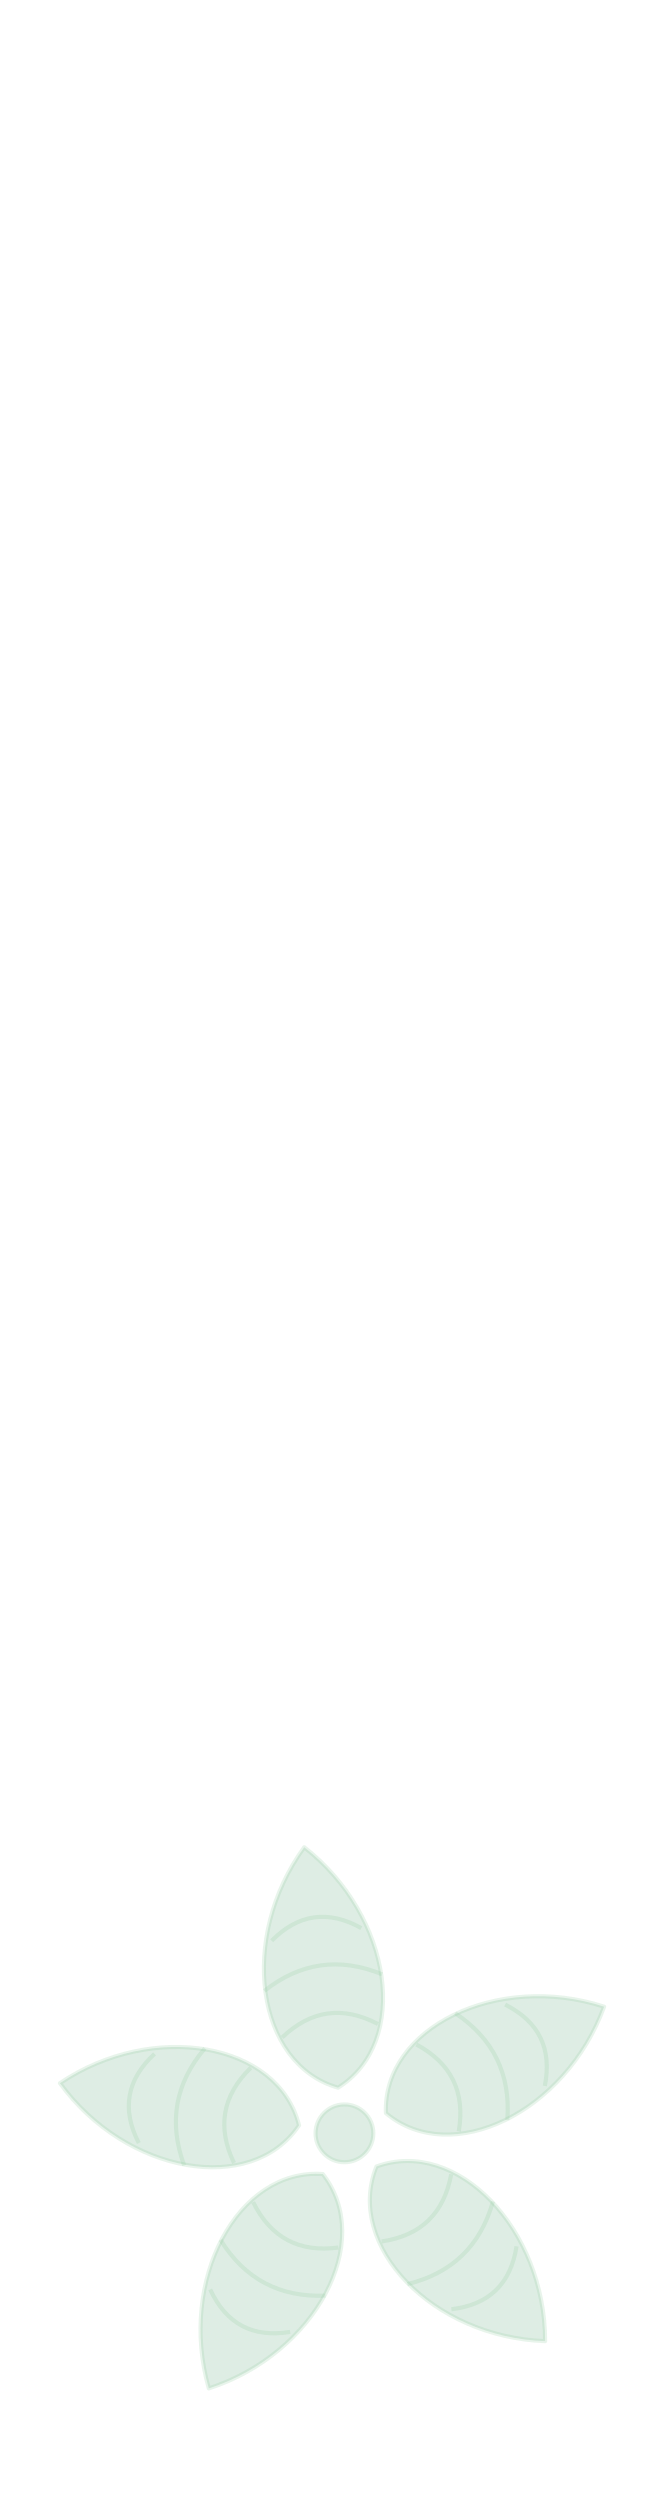
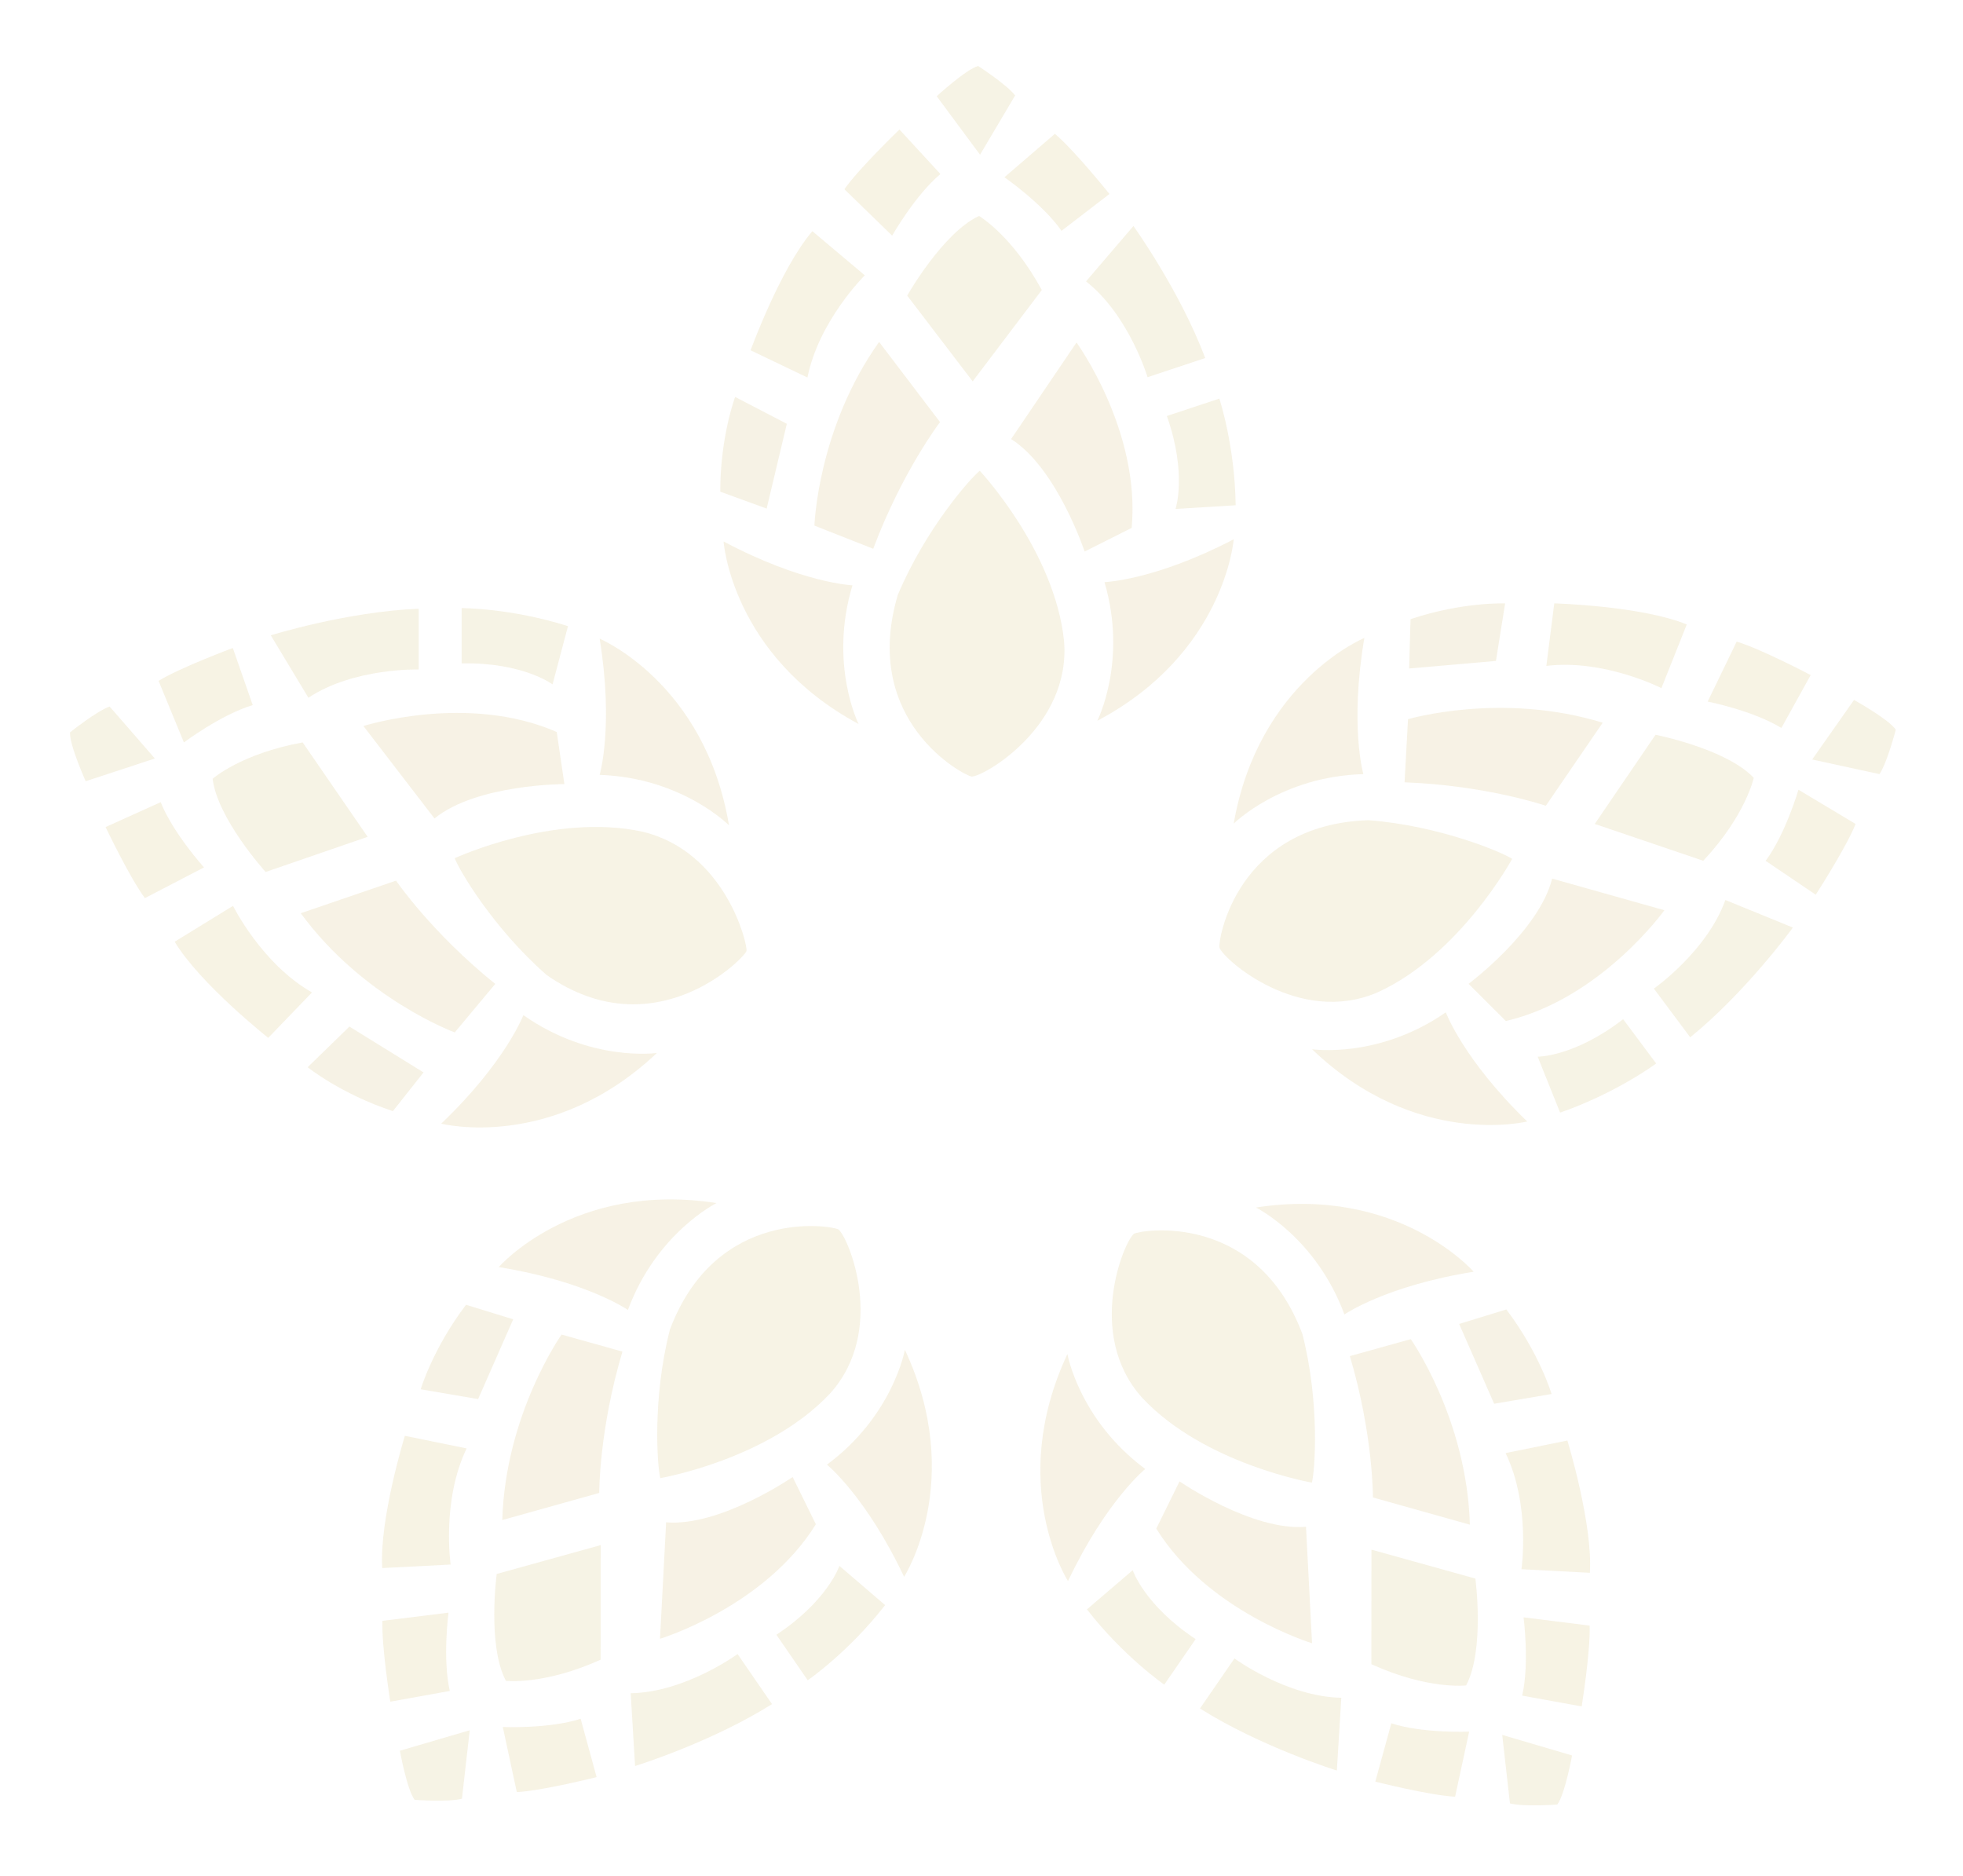
- <svg xmlns="http://www.w3.org/2000/svg" width="240" height="900" viewBox="0 0 240 900">
-   <g fill="rgba(46,140,84,0.16)" stroke="rgba(140,200,155,0.20)" stroke-width="1.5" stroke-linejoin="round">
-     <g transform="translate(124.0 768.0)">
-       <g transform="rotate(-8.0)">
-         <path d="M0 -16.6 C28.1 -29.1 28.1 -74.9 0 -104.0 C-28.1 -74.9 -28.1 -29.1 0 -16.6Z" />
-         <path fill="none" d="M-17.4 -37.3 Q0 -49.8 17.4 -37.3" />
-         <path fill="none" d="M-21.4 -54.8 Q0 -67.3 21.4 -54.8" />
-         <path fill="none" d="M-16.3 -72.3 Q0 -84.7 16.3 -72.3" />
-       </g>
-       <g transform="rotate(64.0)">
-         <path d="M0 -16.6 C28.1 -29.1 28.1 -74.9 0 -104.0 C-28.1 -74.9 -28.1 -29.1 0 -16.6Z" />
-         <path fill="none" d="M-17.4 -37.3 Q0 -49.8 17.4 -37.3" />
-         <path fill="none" d="M-21.4 -54.8 Q0 -67.3 21.4 -54.8" />
-         <path fill="none" d="M-16.3 -72.3 Q0 -84.7 16.3 -72.3" />
-       </g>
-       <g transform="rotate(136.0)">
-         <path d="M0 -16.6 C28.1 -29.1 28.1 -74.9 0 -104.0 C-28.1 -74.9 -28.1 -29.1 0 -16.6Z" />
-         <path fill="none" d="M-17.4 -37.3 Q0 -49.8 17.4 -37.3" />
-         <path fill="none" d="M-21.4 -54.8 Q0 -67.3 21.4 -54.8" />
-         <path fill="none" d="M-16.3 -72.3 Q0 -84.7 16.3 -72.3" />
-       </g>
-       <g transform="rotate(208.0)">
-         <path d="M0 -16.6 C28.1 -29.1 28.1 -74.9 0 -104.0 C-28.1 -74.9 -28.1 -29.1 0 -16.6Z" />
-         <path fill="none" d="M-17.4 -37.3 Q0 -49.8 17.4 -37.3" />
-         <path fill="none" d="M-21.4 -54.8 Q0 -67.3 21.4 -54.8" />
-         <path fill="none" d="M-16.3 -72.3 Q0 -84.7 16.3 -72.3" />
-       </g>
-       <g transform="rotate(280.0)">
-         <path d="M0 -16.6 C28.1 -29.1 28.1 -74.9 0 -104.0 C-28.1 -74.9 -28.1 -29.1 0 -16.6Z" />
-         <path fill="none" d="M-17.4 -37.3 Q0 -49.8 17.4 -37.3" />
-         <path fill="none" d="M-21.4 -54.8 Q0 -67.3 21.4 -54.8" />
-         <path fill="none" d="M-16.3 -72.3 Q0 -84.7 16.3 -72.3" />
-       </g>
-       <circle r="10.4" />
-     </g>
+ <svg xmlns="http://www.w3.org/2000/svg" viewBox="941 100 292 279" width="292" height="279">
+   <g opacity="0.14">
+     <path fill="#C2A541" d="M1022.339,245.04c-8.07-7.047-13.127-15.798-13.696-17.39c0,0,14.757-6.819,27.941-3.94 c12.351,2.955,15.654,16.783,15.457,17.731C1051.844,242.389,1038.402,256.216,1022.339,245.04z" />
+     <path fill="#C3A33E" d="M1018.853,250.988c0,0-2.652,7.009-12.224,16.144c0,0,16.468,4.239,32.089-10.515 C1038.718,256.617,1028.855,258.035,1018.853,250.988z" />
+     <path fill="#C3A33E" d="M1030.202,215.251c0,0,2.116-7.189-0.002-20.25c0,0,15.688,6.561,19.236,27.753 C1049.437,222.755,1042.43,215.671,1030.202,215.251z" />
+     <path fill="#C3A33E" d="M995.061,207.988c0,0,15.457-4.925,28.755,0.89l1.137,7.748c0,0-13.071,0-19.322,5.115L995.061,207.988z" />
+     <path fill="#C3A33E" d="M985.741,235.834l14.169-4.849c0,0,5.228,7.681,14.757,15.363l-6.024,7.217 C1008.643,253.564,995.061,248.564,985.741,235.834z" />
+     <path fill="#C0A33F" d="M986.765,258.736c0,0,4.886,3.959,12.678,6.534l4.559-5.758l-11.025-6.819L986.765,258.736z" />
+     <path fill="#C1A43E" d="M1009.667,190.447c0,0,7.358,0,15.822,2.689l-2.297,8.658c0,0-4.376-3.296-13.524-3.126V190.447z" />
+     <path fill="#C1A43E" d="M981.279,194.496c0,0,11.281-3.519,22.002-3.955v9.036c0,0-9.641-0.284-16.404,4.205L981.279,194.496z" />
+     <path fill="#C1A43E" d="M986.025,210.431l9.661,14.037l-15.173,5.228c0,0-7.198-7.956-7.88-13.866 C972.633,215.83,976.876,212.079,986.025,210.431z" />
+     <path fill="#C1A43E" d="M951.417,208.935c0,0,3.982-3.188,5.892-3.845l6.724,7.728l-10.286,3.379 C953.746,216.197,951.312,210.789,951.417,208.935z" />
+     <path fill="#C4A43D" d="M975.663,234.735c0,0,4.243,8.6,11.745,12.881l-6.506,6.754c0,0-10.164-8.042-13.92-14.299L975.663,234.735 z" />
+     <path fill="#C4A43D" d="M956.705,223.017c0,0,3.605,7.56,5.85,10.568l8.789-4.568c0,0-4.622-5.117-6.441-9.701L956.705,223.017z" />
+     <path fill="#C4A43D" d="M975.633,196.381c0,0-7.85,2.921-11.045,4.89l3.771,9.16c0,0,5.507-4.15,10.234-5.555L975.633,196.381z" />
+     <path fill="#C2A541" d="M1085.538,215.507c-1.175-0.161-16.544-8.245-10.991-27.01c4.149-9.877,10.864-17.432,12.196-18.472 c0,0,11.117,11.861,12.533,25.281C1100.359,207.959,1087.379,215.509,1085.538,215.507z" />
+     <path fill="#C3A33E" d="M1067.805,187.06c0,0-7.487-0.312-19.17-6.523c0,0,1.159,16.965,20.079,27.149 C1068.714,207.687,1064.264,198.772,1067.805,187.06z" />
+     <path fill="#C3A33E" d="M1105.297,186.586c0,0,7.49-0.254,19.22-6.374c0,0-1.29,16.956-20.289,26.993 C1104.229,207.204,1108.748,198.324,1105.297,186.586z" />
+     <path fill="#C3A33E" d="M1101.133,150.944c0,0,9.539,13.122,8.204,27.574l-6.996,3.517c0,0-4.113-12.407-10.935-16.73 L1101.133,150.944z" />
+     <path fill="#C3A33E" d="M1071.769,150.861l9.062,11.923c0,0-5.646,7.38-9.938,18.841l-8.746-3.446 C1062.146,178.18,1062.619,163.714,1071.769,150.861z" />
+     <path fill="#C0A33F" d="M1050.353,159.041c0,0-2.22,5.884-2.213,14.09l6.9,2.516l3.003-12.611L1050.353,159.041z" />
+     <path fill="#C1A43E" d="M1122.379,159.288c0,0,2.316,6.985,2.427,15.864l-8.941,0.544c0,0,1.751-5.191-1.289-13.821 L1122.379,159.288z" />
+     <path fill="#C1A43E" d="M1109.602,133.617c0,0,6.891,9.601,10.678,19.639l-8.577,2.844c0,0-2.764-9.24-9.154-14.247 L1109.602,133.617z" />
+     <path fill="#C1A43E" d="M1095.97,143.137l-10.283,13.587l-9.738-12.757c0,0,5.286-9.336,10.682-11.844 C1086.631,132.124,1091.526,134.971,1095.97,143.137z" />
+     <path fill="#C1A43E" d="M1086.499,109.816c0,0,4.279,2.776,5.504,4.382l-5.22,8.815l-6.444-8.7 C1080.339,114.313,1084.706,110.3,1086.499,109.816z" />
+     <path fill="#C4A43D" d="M1069.64,140.95c0,0-6.828,6.734-8.531,15.202l-8.458-4.05c0,0,4.435-12.178,9.192-17.713L1069.64,140.95z" />
+     <path fill="#C4A43D" d="M1074.796,119.267c0,0-6.041,5.801-8.19,8.879l7.102,6.905c0,0,3.403-5.998,7.182-9.166L1074.796,119.267z" />
+     <path fill="#C4A43D" d="M1106.036,128.851c0,0-5.243-6.531-8.118-8.945l-7.508,6.462c0,0,5.672,3.921,8.494,7.966L1106.036,128.851 z" />
+     <path fill="#C2A541" d="M1122.394,240.939c-0.218-1.165,2.61-18.299,22.169-18.944c10.682,0.824,19.968,4.816,21.375,5.752 c0,0-7.752,14.289-20.042,19.863C1134.228,252.625,1122.972,242.687,1122.394,240.939z" />
+     <path fill="#C3A33E" d="M1143.801,215.143c0,0-2.064-7.204,0.148-20.249c0,0-15.735,6.447-19.436,27.613 C1124.512,222.507,1131.57,215.474,1143.801,215.143z" />
+     <path fill="#C3A33E" d="M1156.068,250.575c0,0,2.601,7.028,12.107,16.232c0,0-16.498,4.12-32.012-10.747 C1136.164,256.06,1146.016,257.549,1156.068,250.575z" />
+     <path fill="#C3A33E" d="M1188.58,235.389c0,0-9.446,13.189-23.583,16.477l-5.543-5.531c0,0,10.478-7.814,12.431-15.651 L1188.58,235.389z" />
+     <path fill="#C3A33E" d="M1179.404,207.495l-8.459,12.358c0,0-8.783-3.032-21.014-3.493l0.514-9.387 C1150.445,206.974,1164.322,202.863,1179.404,207.495z" />
+     <path fill="#C0A33F" d="M1164.891,189.749c0,0-6.284-0.253-14.069,2.341l-0.213,7.341l12.915-1.125L1164.891,189.749z" />
+     <path fill="#C1A43E" d="M1187.358,258.182c0,0-5.899,4.399-14.29,7.304l-3.334-8.313c0,0,5.478,0.026,12.71-5.58L1187.358,258.182z " />
+     <path fill="#C1A43E" d="M1207.694,237.965c0,0-6.939,9.566-15.273,16.324l-5.402-7.243c0,0,7.898-5.536,10.635-13.178 L1207.694,237.965z" />
+     <path fill="#C1A43E" d="M1194.363,228.028l-16.136-5.476l9.037-13.262c0,0,10.527,2.074,14.607,6.404 C1201.871,215.694,1200.712,221.237,1194.363,228.028z" />
+     <path fill="#C1A43E" d="M1223,208.537c0,0-1.286,4.936-2.424,6.605l-10.01-2.175l6.225-8.858 C1216.791,204.109,1221.975,206.989,1223,208.537z" />
+     <path fill="#C4A43D" d="M1188.139,202.351c0,0-8.543-4.357-17.115-3.304l1.177-9.304c0,0,12.956,0.37,19.708,3.141 L1188.139,202.351z" />
+     <path fill="#C4A43D" d="M1210.342,200.41c0,0-7.41-3.905-11.007-4.974l-4.315,8.917c0,0,6.764,1.339,10.963,3.926L1210.342,200.41z " />
+     <path fill="#C4A43D" d="M1211.093,233.078c0,0,4.546-7.034,5.93-10.523l-8.499-5.088c0,0-1.933,6.619-4.883,10.572 L1211.093,233.078z" />
+     <path fill="#C2A541" d="M1109.684,283.508c1.034-0.58,18.17-3.397,25.053,14.922c2.645,10.382,1.843,20.458,1.407,22.091 c0,0-16.02-2.76-25.241-12.613C1102.412,298.465,1108.214,284.616,1109.684,283.508z" />
+     <path fill="#C3A33E" d="M1140.983,295.511c0,0,6.161-4.266,19.227-6.354c0,0-11.153-12.836-32.388-9.553 C1127.822,279.603,1136.747,284.033,1140.983,295.511z" />
+     <path fill="#C3A33E" d="M1111.358,318.495c0,0-5.822,4.718-11.491,16.674c0,0-9.194-14.305-0.088-33.768 C1099.779,301.401,1101.528,311.21,1111.358,318.495z" />
+     <path fill="#C3A33E" d="M1136.169,344.418c0,0-15.522-4.717-23.171-17.052l3.461-7.024c0,0,10.762,7.418,18.811,6.754 L1136.169,344.418z" />
+     <path fill="#C3A33E" d="M1159.646,326.78l-14.419-4.049c0,0,0.055-9.292-3.431-21.024l9.056-2.524 C1150.852,299.184,1159.197,311.01,1159.646,326.78z" />
+     <path fill="#C0A33F" d="M1171.8,307.343c0,0-1.776-6.033-6.73-12.575l-7.021,2.153l5.207,11.872L1171.8,307.343z" />
+     <path fill="#C1A43E" d="M1114.188,350.571c0,0-6.059-4.176-11.501-11.193l6.805-5.824c0,0,1.732,5.197,9.362,10.249 L1114.188,350.571z" />
+     <path fill="#C1A43E" d="M1139.86,363.348c0,0-11.286-3.505-20.36-9.23l5.128-7.44c0,0,7.777,5.705,15.893,5.847L1139.86,363.348z" />
+     <path fill="#C1A43E" d="M1144.995,347.534l0.012-17.04l15.46,4.306c0,0,1.411,10.636-1.381,15.889 C1159.086,350.69,1153.464,351.37,1144.995,347.534z" />
+     <path fill="#C1A43E" d="M1172.642,368.408c0,0-5.088,0.365-7.033-0.178l-1.15-10.179l10.386,3.056 C1174.844,361.106,1173.78,366.94,1172.642,368.408z" />
+     <path fill="#C4A43D" d="M1167.32,333.404c0,0,1.387-9.489-2.36-17.271l9.19-1.869c0,0,3.804,12.39,3.346,19.674L1167.32,333.404z" />
+     <path fill="#C4A43D" d="M1176.28,353.812c0,0,1.322-8.271,1.181-12.021l-9.829-1.227c0,0,0.901,6.836-0.203,11.643L1176.28,353.812 z" />
+     <path fill="#C4A43D" d="M1145.579,365.001c0,0,8.121,2.05,11.869,2.242l2.093-9.682c0,0-6.889,0.292-11.579-1.234L1145.579,365.001 z" />
+     <path fill="#C2A541" d="M1065.717,282.865c-1.033-0.581-18.167-3.413-25.067,14.899c-2.655,10.379-1.862,20.456-1.428,22.089 c0,0,16.023-2.745,25.253-12.59C1072.976,297.829,1067.186,283.975,1065.717,282.865z" />
+     <path fill="#C3A33E" d="M1034.407,294.839c0,0-6.157-4.271-19.221-6.372c0,0,11.165-12.826,32.397-9.523 C1047.583,278.944,1038.653,283.365,1034.407,294.839z" />
+     <path fill="#C3A33E" d="M1064.011,317.85c0,0,5.818,4.723,11.475,16.684c0,0,9.207-14.297,0.119-33.767 C1075.606,300.767,1073.848,310.575,1064.011,317.85z" />
+     <path fill="#C3A33E" d="M1039.176,343.751c0,0,15.526-4.703,23.186-17.031l-3.455-7.027c0,0-10.769,7.408-18.818,6.737 L1039.176,343.751z" />
+     <path fill="#C3A33E" d="M1015.715,326.091l14.422-4.035c0,0-0.046-9.292,3.451-21.02l-9.053-2.532 C1024.535,298.503,1016.179,310.321,1015.715,326.091z" />
+     <path fill="#C0A33F" d="M1003.579,306.642c0,0,1.782-6.031,6.741-12.569l7.02,2.16l-5.218,11.867L1003.579,306.642z" />
+     <path fill="#C1A43E" d="M1061.151,349.924c0,0,6.063-4.17,11.511-11.182l-6.799-5.831c0,0-1.737,5.196-9.371,10.24 L1061.151,349.924z" />
+     <path fill="#C1A43E" d="M1035.468,362.677c0,0,11.289-3.494,20.369-9.211l-5.121-7.444c0,0-7.782,5.698-15.898,5.832 L1035.468,362.677z" />
+     <path fill="#C1A43E" d="M1030.347,346.859l0.004-17.04l-15.464,4.292c0,0-1.421,10.635,1.366,15.89 C1016.253,350.001,1021.874,350.687,1030.347,346.859z" />
+     <path fill="#C1A43E" d="M1002.681,367.707c0,0,5.087,0.369,7.033-0.171l1.16-10.178l-10.389,3.046 C1000.485,360.403,1001.544,366.238,1002.681,367.707z" />
+     <path fill="#C4A43D" d="M1008.035,332.708c0,0-1.378-9.49,2.376-17.269l-9.188-1.877c0,0-3.816,12.386-3.364,19.671 L1008.035,332.708z" />
+     <path fill="#C4A43D" d="M999.057,353.107c0,0-1.314-8.272-1.17-12.022l9.831-1.218c0,0-0.908,6.836,0.192,11.643L999.057,353.107z" />
+     <path fill="#C4A43D" d="M1029.747,364.325c0,0-8.123,2.042-11.871,2.231l-2.084-9.684c0,0,6.889,0.298,11.58-1.223 L1029.747,364.325z" />
  </g>
</svg>
